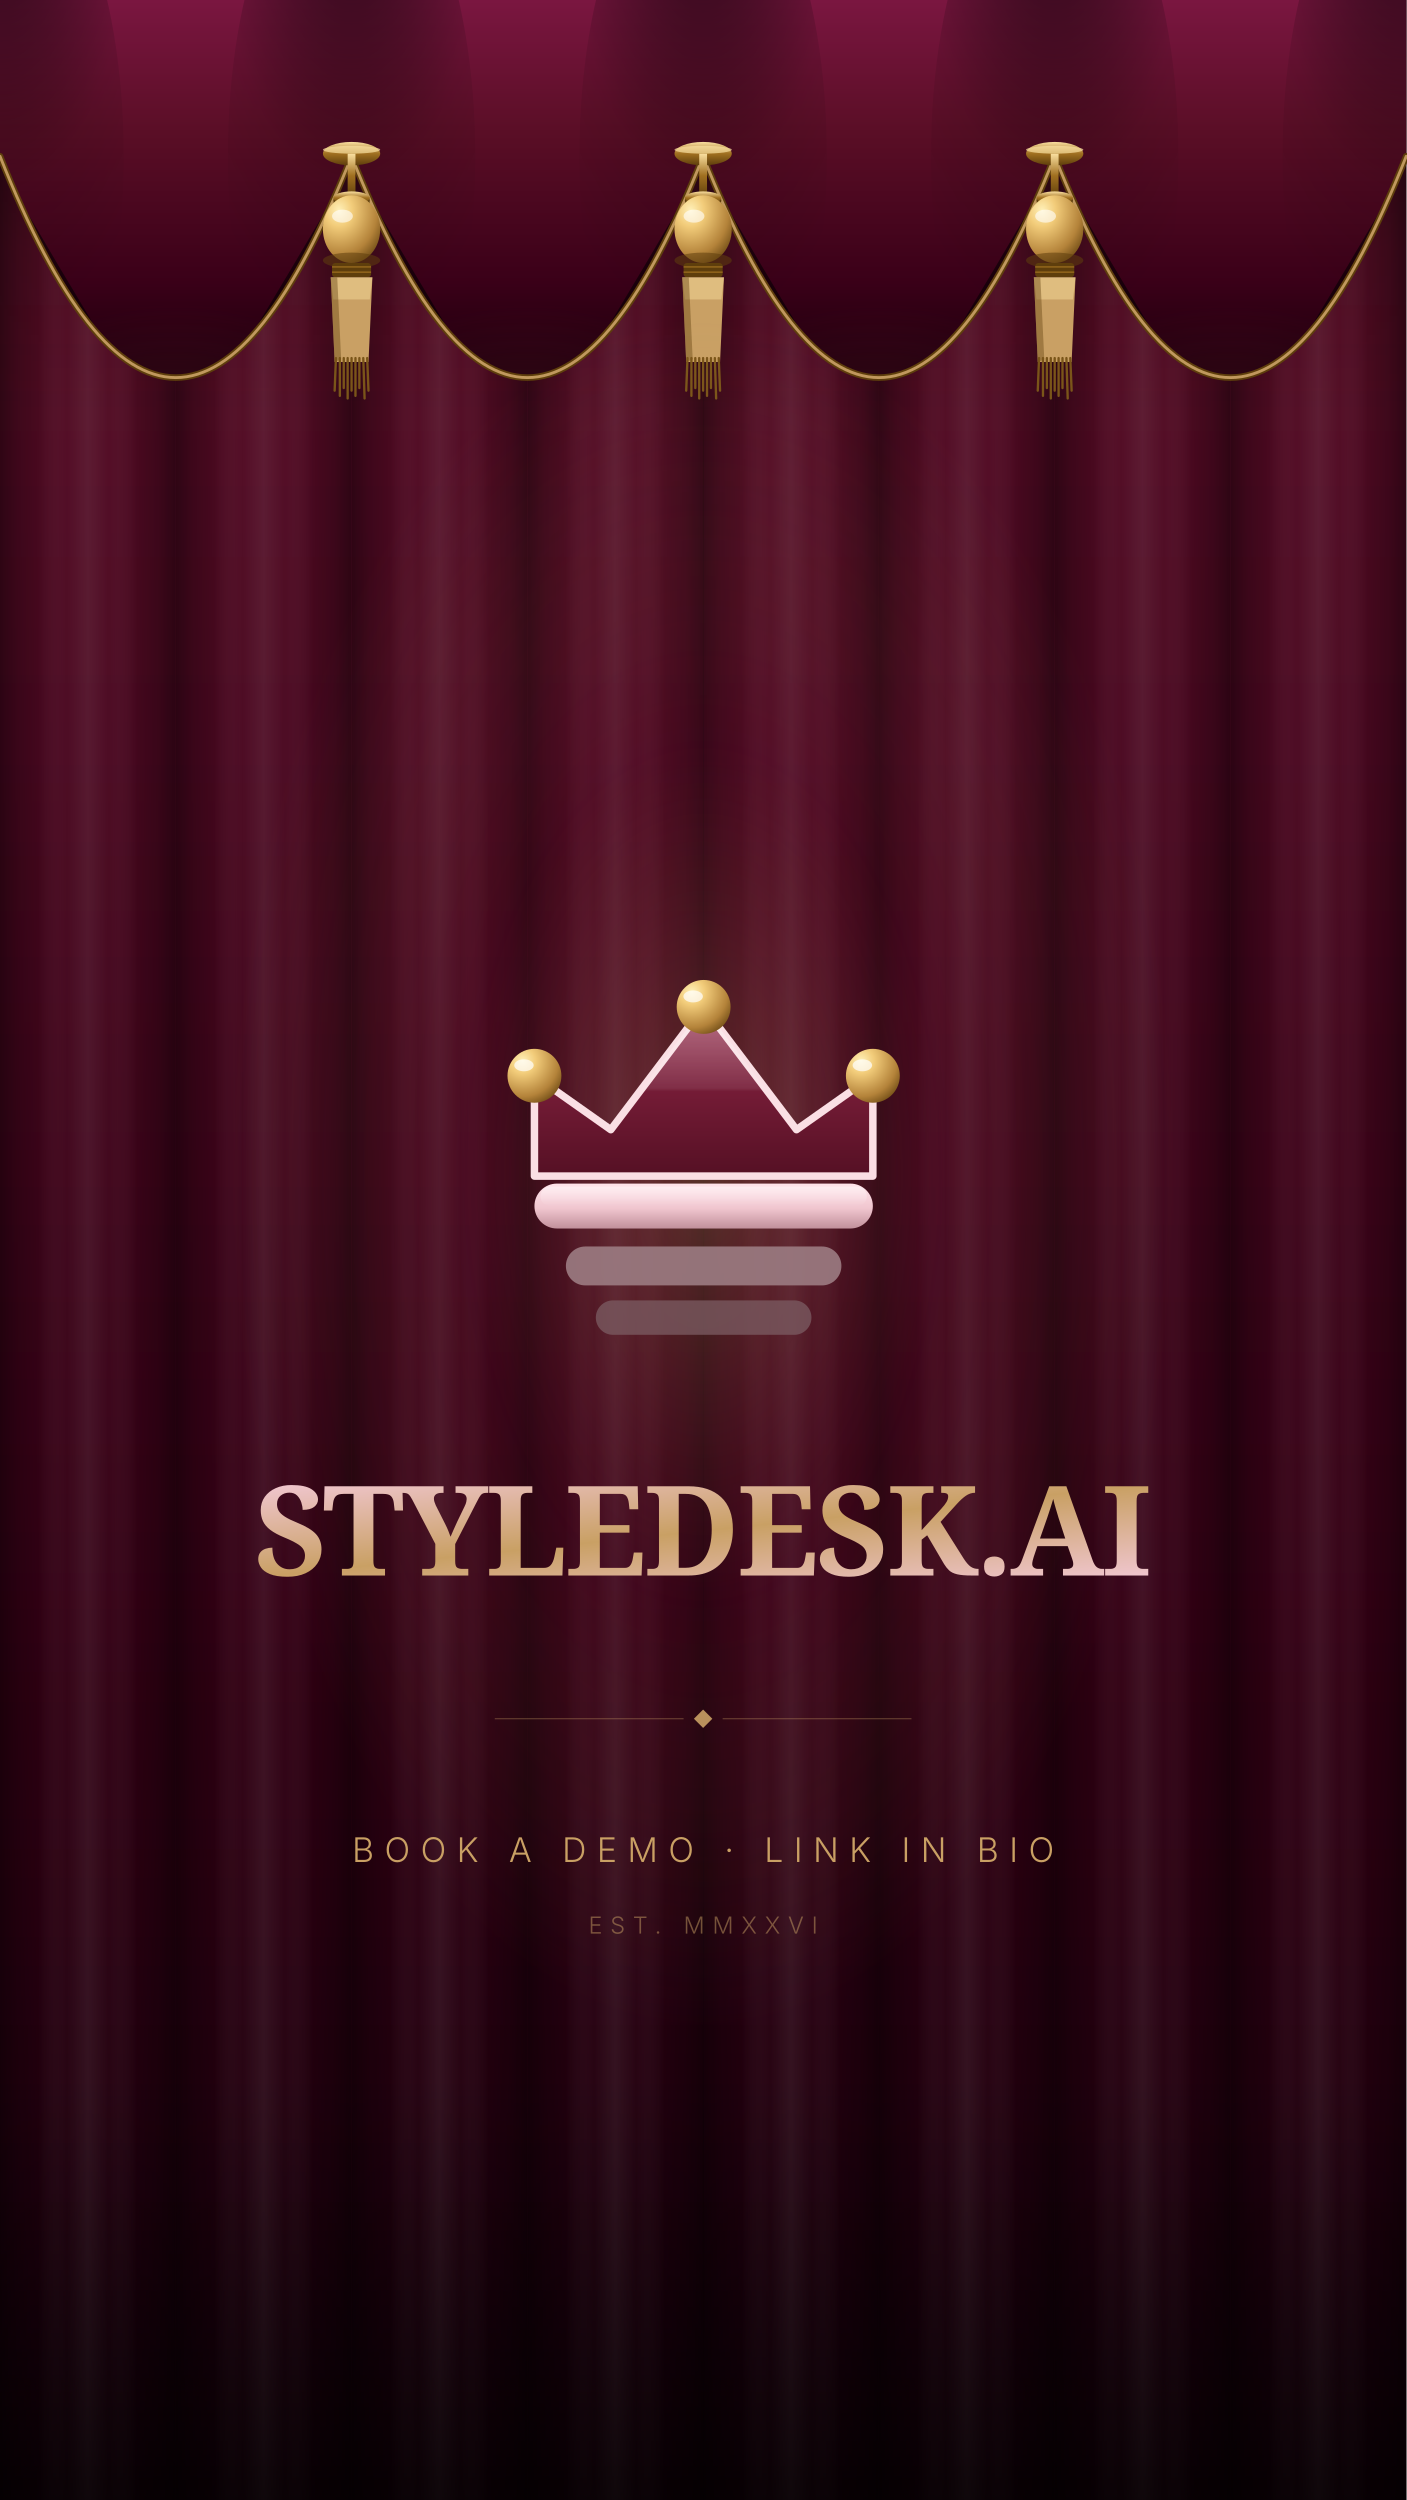
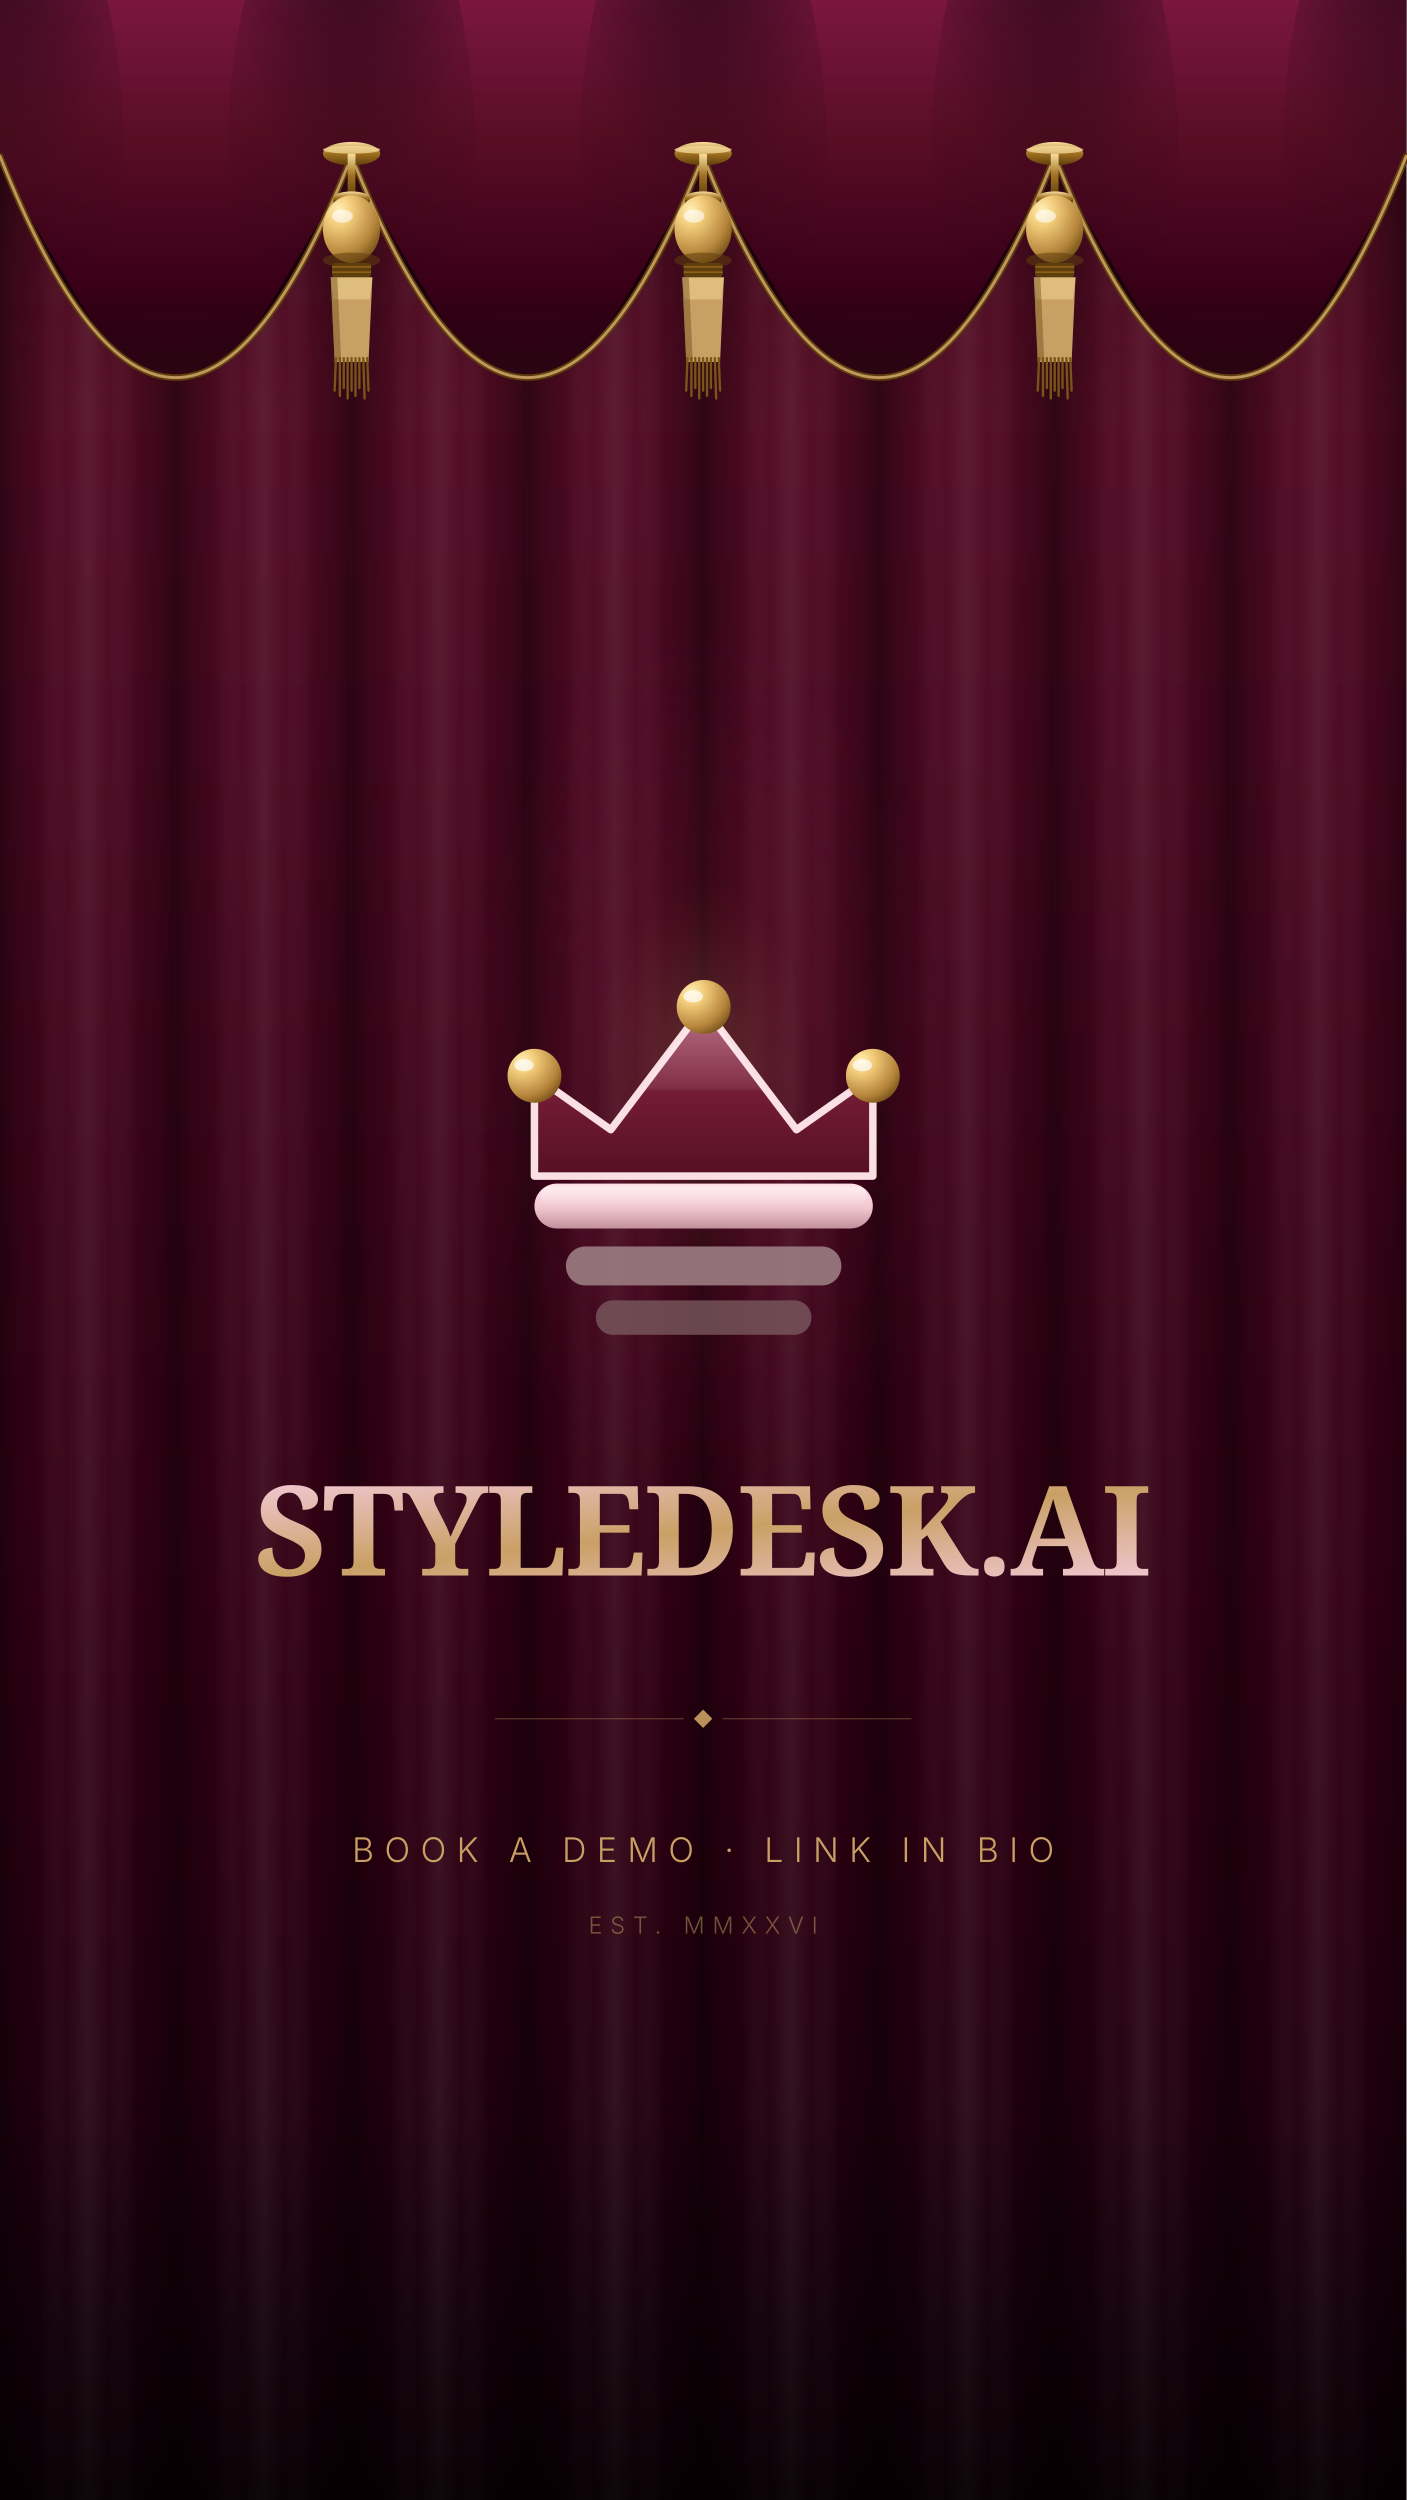
<svg xmlns="http://www.w3.org/2000/svg" viewBox="0 0 1080 1920" width="1080" height="1920" role="img" aria-label="StyleDesk.ai outro on velvet curtain backdrop">
  <defs>
    <linearGradient id="velvetBase" x1="0" y1="0" x2="0" y2="1">
      <stop offset="0%" stop-color="#5a0e26" />
      <stop offset="30%" stop-color="#4a0820" />
      <stop offset="65%" stop-color="#330014" />
      <stop offset="100%" stop-color="#15000a" />
    </linearGradient>
    <linearGradient id="pleatLayer" x1="0" y1="0" x2="1" y2="0">
      <stop offset="0%" stop-color="#000000" stop-opacity="0.92" />
      <stop offset="3%" stop-color="#000000" stop-opacity="0.78" />
      <stop offset="10%" stop-color="#000000" stop-opacity="0.50" />
      <stop offset="22%" stop-color="#000000" stop-opacity="0.22" />
      <stop offset="38%" stop-color="#ffffff" stop-opacity="0.04" />
      <stop offset="50%" stop-color="#ffffff" stop-opacity="0.16" />
      <stop offset="62%" stop-color="#ffffff" stop-opacity="0.04" />
      <stop offset="78%" stop-color="#000000" stop-opacity="0.22" />
      <stop offset="90%" stop-color="#000000" stop-opacity="0.50" />
      <stop offset="97%" stop-color="#000000" stop-opacity="0.78" />
      <stop offset="100%" stop-color="#000000" stop-opacity="0.92" />
    </linearGradient>
    <linearGradient id="topShadow" x1="0" y1="0" x2="0" y2="1">
      <stop offset="0%" stop-color="#000000" stop-opacity="0.55" />
      <stop offset="60%" stop-color="#000000" stop-opacity="0.10" />
      <stop offset="100%" stop-color="#000000" stop-opacity="0" />
    </linearGradient>
    <linearGradient id="bottomShadow" x1="0" y1="0" x2="0" y2="1">
      <stop offset="0%" stop-color="#000000" stop-opacity="0" />
      <stop offset="40%" stop-color="#000000" stop-opacity="0.18" />
      <stop offset="100%" stop-color="#000000" stop-opacity="0.60" />
    </linearGradient>
    <linearGradient id="gold" x1="0" y1="0" x2="1" y2="1">
      <stop offset="0%" stop-color="#f0c6cf" />
      <stop offset="50%" stop-color="#c9a064" />
      <stop offset="100%" stop-color="#f0c6cf" />
    </linearGradient>
-     <radialGradient id="crownHalo" cx="50%" cy="47%" r="34%">
-       <stop offset="0%" stop-color="#c9a064" stop-opacity="0.30" />
-       <stop offset="50%" stop-color="#7c1f36" stop-opacity="0.14" />
+     <radialGradient id="crownHalo" cx="50%" cy="43%" r="22%">
+       <stop offset="0%" stop-color="#c9a064" stop-opacity="0.32" />
+       <stop offset="35%" stop-color="#7c1f36" stop-opacity="0.14" />
+       <stop offset="80%" stop-color="#7c1f36" stop-opacity="0" />
      <stop offset="100%" stop-color="#c9a064" stop-opacity="0" />
    </radialGradient>
    <linearGradient id="crown" x1="0" y1="0" x2="0" y2="1">
      <stop offset="0%" stop-color="#932748" />
      <stop offset="100%" stop-color="#551024" />
    </linearGradient>
    <linearGradient id="crownGloss" x1="0" y1="0" x2="0" y2="1">
      <stop offset="0%" stop-color="#ffffff" stop-opacity="0.35" />
      <stop offset="48%" stop-color="#ffffff" stop-opacity="0.08" />
      <stop offset="50%" stop-color="#ffffff" stop-opacity="0" />
    </linearGradient>
    <radialGradient id="goldDot" cx="28%" cy="22%" r="95%">
      <stop offset="0%" stop-color="#fff0b8" />
      <stop offset="25%" stop-color="#f2cc7a" />
      <stop offset="70%" stop-color="#b4833a" />
      <stop offset="100%" stop-color="#5e3e0c" />
    </radialGradient>
    <linearGradient id="pinkBar" x1="0" y1="0" x2="0" y2="1">
      <stop offset="0%" stop-color="#ffe3ea" />
      <stop offset="55%" stop-color="#f0c6cf" />
      <stop offset="100%" stop-color="#c1909b" />
    </linearGradient>
    <linearGradient id="pinkGloss" x1="0" y1="0" x2="0" y2="1">
      <stop offset="0%" stop-color="#ffffff" stop-opacity="0.45" />
      <stop offset="100%" stop-color="#ffffff" stop-opacity="0" />
    </linearGradient>
    <linearGradient id="valenceVelvet" x1="0" y1="0" x2="0" y2="1">
      <stop offset="0%" stop-color="#7a1640" />
      <stop offset="35%" stop-color="#5a0e26" />
      <stop offset="75%" stop-color="#3a0018" />
      <stop offset="100%" stop-color="#1a000b" />
    </linearGradient>
    <radialGradient id="cuspShadow" cx="50%" cy="0%" r="80%" fx="50%" fy="0%">
      <stop offset="0%" stop-color="#000000" stop-opacity="0.78" />
      <stop offset="35%" stop-color="#000000" stop-opacity="0.42" />
      <stop offset="70%" stop-color="#000000" stop-opacity="0.10" />
      <stop offset="100%" stop-color="#000000" stop-opacity="0" />
    </radialGradient>
    <radialGradient id="swagHighlight" cx="50%" cy="100%" r="80%" fx="50%" fy="100%">
      <stop offset="0%" stop-color="#a83258" stop-opacity="0.55" />
      <stop offset="50%" stop-color="#7c1f36" stop-opacity="0.22" />
      <stop offset="100%" stop-color="#7c1f36" stop-opacity="0" />
    </radialGradient>
    <radialGradient id="swagBottomShadow" cx="50%" cy="100%" r="55%" fx="50%" fy="100%">
      <stop offset="0%" stop-color="#000000" stop-opacity="0.55" />
      <stop offset="100%" stop-color="#000000" stop-opacity="0" />
    </radialGradient>
    <linearGradient id="goldCord" x1="0" y1="0" x2="0" y2="1">
      <stop offset="0%" stop-color="#fadfa0" />
      <stop offset="50%" stop-color="#a07020" />
      <stop offset="100%" stop-color="#5e3e0c" />
    </linearGradient>
    <clipPath id="valenceClip">
      <path d="M 0 0 L 1080 0 L 1080 120                Q 945 460 810 120                Q 675 460 540 120                Q 405 460 270 120                Q 135 460 0 120 Z" />
    </clipPath>
    <g id="tassel">
      <rect x="-3" y="-2" width="6" height="34" fill="url(#goldCord)" />
      <ellipse cx="0" cy="34" rx="14" ry="6" fill="#5e3e0c" />
      <ellipse cx="0" cy="32" rx="14" ry="5" fill="url(#goldCord)" />
      <ellipse cx="0" cy="56" rx="22" ry="26" fill="url(#goldDot)" />
      <ellipse cx="-7" cy="46" rx="8" ry="5" fill="#ffffff" opacity="0.6" />
      <ellipse cx="0" cy="80" rx="22" ry="6" fill="#5e3e0c" opacity="0.55" />
      <rect x="-15" y="82" width="30" height="11" rx="2.5" fill="#5e3e0c" />
      <line x1="-15" y1="85" x2="15" y2="85" stroke="#a07020" stroke-width="0.9" />
      <line x1="-15" y1="89" x2="15" y2="89" stroke="#a07020" stroke-width="0.9" />
      <path d="M -16 93 L 16 93 L 13 158 L -13 158 Z" fill="#c9a064" />
      <path d="M -16 93 L 16 93 L 14 110 L -14 110 Z" fill="#fadfa0" opacity="0.45" />
      <path d="M -16 93 L -13 158 L -8 156 L -11 93 Z" fill="#5e3e0c" opacity="0.4" />
      <g stroke="#7a5519" stroke-width="1.8" stroke-linecap="round">
        <line x1="-12" y1="155" x2="-13" y2="180" />
        <line x1="-9" y1="155" x2="-9" y2="184" />
        <line x1="-6" y1="155" x2="-6" y2="178" />
        <line x1="-3" y1="155" x2="-3" y2="186" />
        <line x1="0" y1="155" x2="0" y2="180" />
        <line x1="3" y1="155" x2="3" y2="184" />
        <line x1="6" y1="155" x2="6" y2="178" />
        <line x1="9" y1="155" x2="10" y2="186" />
        <line x1="12" y1="155" x2="13" y2="180" />
      </g>
    </g>
    <clipPath id="leftClip">
      <path id="leftClipPath" d="M 0 0 L 540 0 L 540 1920 L 0 1920 Z" />
    </clipPath>
    <clipPath id="rightClip">
      <path id="rightClipPath" d="M 540 0 L 1080 0 L 1080 1920 L 540 1920 Z" />
    </clipPath>
  </defs>
  <rect width="1080" height="1920" fill="url(#velvetBase)" />
  <g id="leftCurtain" clip-path="url(#leftClip)">
    <rect x="0" y="0" width="135" height="1920" fill="url(#pleatLayer)" />
    <rect x="135" y="0" width="135" height="1920" fill="url(#pleatLayer)" />
    <rect x="270" y="0" width="135" height="1920" fill="url(#pleatLayer)" />
    <rect x="405" y="0" width="135" height="1920" fill="url(#pleatLayer)" />
    <rect x="0" y="0" width="540" height="1920" fill="url(#velvetBase)" opacity="0.55" />
  </g>
  <g id="rightCurtain" clip-path="url(#rightClip)">
    <rect x="540" y="0" width="135" height="1920" fill="url(#pleatLayer)" />
    <rect x="675" y="0" width="135" height="1920" fill="url(#pleatLayer)" />
    <rect x="810" y="0" width="135" height="1920" fill="url(#pleatLayer)" />
    <rect x="945" y="0" width="135" height="1920" fill="url(#pleatLayer)" />
    <rect x="540" y="0" width="540" height="1920" fill="url(#velvetBase)" opacity="0.55" />
  </g>
  <rect width="1080" height="320" fill="url(#topShadow)" />
  <rect x="0" y="1600" width="1080" height="320" fill="url(#bottomShadow)" />
  <g id="valence">
    <path d="M 0 0 L 1080 0 L 1080 120              Q 945 460 810 120              Q 675 460 540 120              Q 405 460 270 120              Q 135 460 0 120 Z" fill="url(#valenceVelvet)" />
    <g clip-path="url(#valenceClip)">
      <ellipse cx="135" cy="290" rx="115" ry="95" fill="url(#swagHighlight)" />
      <ellipse cx="405" cy="290" rx="115" ry="95" fill="url(#swagHighlight)" />
      <ellipse cx="675" cy="290" rx="115" ry="95" fill="url(#swagHighlight)" />
      <ellipse cx="945" cy="290" rx="115" ry="95" fill="url(#swagHighlight)" />
      <ellipse cx="0" cy="120" rx="95" ry="240" fill="url(#cuspShadow)" />
      <ellipse cx="270" cy="120" rx="95" ry="240" fill="url(#cuspShadow)" />
      <ellipse cx="540" cy="120" rx="95" ry="240" fill="url(#cuspShadow)" />
      <ellipse cx="810" cy="120" rx="95" ry="240" fill="url(#cuspShadow)" />
      <ellipse cx="1080" cy="120" rx="95" ry="240" fill="url(#cuspShadow)" />
      <g fill="none" stroke-linecap="round" opacity="0.55">
        <path d="M 270 130 Q 230 200 175 290" stroke="#000" stroke-width="3" />
        <path d="M 270 130 Q 250 210 205 290" stroke="#000" stroke-width="2.5" />
        <path d="M 270 130 Q 310 200 365 290" stroke="#000" stroke-width="3" />
        <path d="M 270 130 Q 290 210 335 290" stroke="#000" stroke-width="2.5" />
        <path d="M 540 130 Q 500 200 445 290" stroke="#000" stroke-width="3" />
        <path d="M 540 130 Q 520 210 475 290" stroke="#000" stroke-width="2.5" />
        <path d="M 540 130 Q 580 200 635 290" stroke="#000" stroke-width="3" />
        <path d="M 540 130 Q 560 210 605 290" stroke="#000" stroke-width="2.5" />
        <path d="M 810 130 Q 770 200 715 290" stroke="#000" stroke-width="3" />
        <path d="M 810 130 Q 790 210 745 290" stroke="#000" stroke-width="2.5" />
        <path d="M 810 130 Q 850 200 905 290" stroke="#000" stroke-width="3" />
        <path d="M 810 130 Q 830 210 875 290" stroke="#000" stroke-width="2.5" />
        <path d="M 0 130 Q 40 200 95 290" stroke="#000" stroke-width="3" />
        <path d="M 0 130 Q 20 210 65 290" stroke="#000" stroke-width="2.5" />
        <path d="M 1080 130 Q 1040 200 985 290" stroke="#000" stroke-width="3" />
        <path d="M 1080 130 Q 1060 210 1015 290" stroke="#000" stroke-width="2.5" />
      </g>
      <ellipse cx="135" cy="305" rx="130" ry="22" fill="url(#swagBottomShadow)" />
      <ellipse cx="405" cy="305" rx="130" ry="22" fill="url(#swagBottomShadow)" />
      <ellipse cx="675" cy="305" rx="130" ry="22" fill="url(#swagBottomShadow)" />
      <ellipse cx="945" cy="305" rx="130" ry="22" fill="url(#swagBottomShadow)" />
    </g>
    <path d="M 1080 120              Q 945 460 810 120              Q 675 460 540 120              Q 405 460 270 120              Q 135 460 0 120" fill="none" stroke="#5e3e0c" stroke-width="5" stroke-linecap="round" />
    <path d="M 1080 120              Q 945 460 810 120              Q 675 460 540 120              Q 405 460 270 120              Q 135 460 0 120" fill="none" stroke="#c9a064" stroke-width="2.2" stroke-linecap="round" stroke-opacity="0.92" />
    <g id="cuspCords">
      <ellipse cx="270" cy="118" rx="22" ry="9" fill="url(#goldCord)" />
      <ellipse cx="270" cy="115" rx="22" ry="3" fill="#fadfa0" opacity="0.7" />
      <ellipse cx="540" cy="118" rx="22" ry="9" fill="url(#goldCord)" />
      <ellipse cx="540" cy="115" rx="22" ry="3" fill="#fadfa0" opacity="0.7" />
      <ellipse cx="810" cy="118" rx="22" ry="9" fill="url(#goldCord)" />
      <ellipse cx="810" cy="115" rx="22" ry="3" fill="#fadfa0" opacity="0.7" />
    </g>
    <use href="#tassel" x="270" y="120" />
    <use href="#tassel" x="540" y="120" />
    <use href="#tassel" x="810" y="120" />
  </g>
  <rect width="1080" height="1920" fill="url(#crownHalo)" />
  <g id="content" opacity="1">
    <g transform="translate(246 633) scale(1.15)">
      <path d="M143 235 L143 168 L194 204 L256 122 L318 204 L369 168 L369 235 Z" fill="url(#crown)" stroke="#fadfe4" stroke-width="5" stroke-linejoin="round" />
      <path d="M143 235 L143 168 L194 204 L256 122 L318 204 L369 168 L369 235 Z" fill="url(#crownGloss)" stroke="none" />
      <rect x="143" y="240" width="226" height="30" rx="15" fill="url(#pinkBar)" />
      <rect x="147" y="242" width="218" height="13" rx="6.5" fill="url(#pinkGloss)" />
      <rect x="164" y="282" width="184" height="26" rx="13" fill="#9a7a80" opacity="0.92" />
      <rect x="184" y="318" width="144" height="23" rx="11.5" fill="#7a5a60" opacity="0.78" />
      <circle cx="256" cy="122" r="18" fill="url(#goldDot)" />
      <circle cx="143" cy="168" r="18" fill="url(#goldDot)" />
      <circle cx="369" cy="168" r="18" fill="url(#goldDot)" />
      <ellipse cx="249" cy="115" rx="6.5" ry="4" fill="#ffffff" opacity="0.7" />
      <ellipse cx="136" cy="161" rx="6.5" ry="4" fill="#ffffff" opacity="0.7" />
      <ellipse cx="362" cy="161" rx="6.5" ry="4" fill="#ffffff" opacity="0.7" />
    </g>
    <text x="540" y="1210" font-family="'Playfair Display', Georgia, serif" font-size="96" font-weight="700" text-anchor="middle" letter-spacing="-2" fill="url(#gold)">STYLEDESK.AI</text>
    <line x1="380" y1="1320" x2="525" y2="1320" stroke="#c9a064" stroke-opacity="0.40" stroke-width="0.8" />
    <rect x="535" y="1315" width="10" height="10" transform="rotate(45 540 1320)" fill="#c9a064" fill-opacity="0.90" />
    <line x1="555" y1="1320" x2="700" y2="1320" stroke="#c9a064" stroke-opacity="0.40" stroke-width="0.8" />
    <text x="540" y="1430" font-family="'Helvetica Neue', 'Inter', -apple-system, sans-serif" font-size="26" font-weight="300" fill="#c9a064" text-anchor="middle" letter-spacing="8">BOOK A DEMO  ·  LINK IN BIO</text>
    <text x="540" y="1485" font-family="'Helvetica Neue', 'Inter', -apple-system, sans-serif" font-size="18" font-weight="300" fill="#c9a064" fill-opacity="0.5" text-anchor="middle" letter-spacing="6">EST. MMXXVI</text>
  </g>
</svg>
